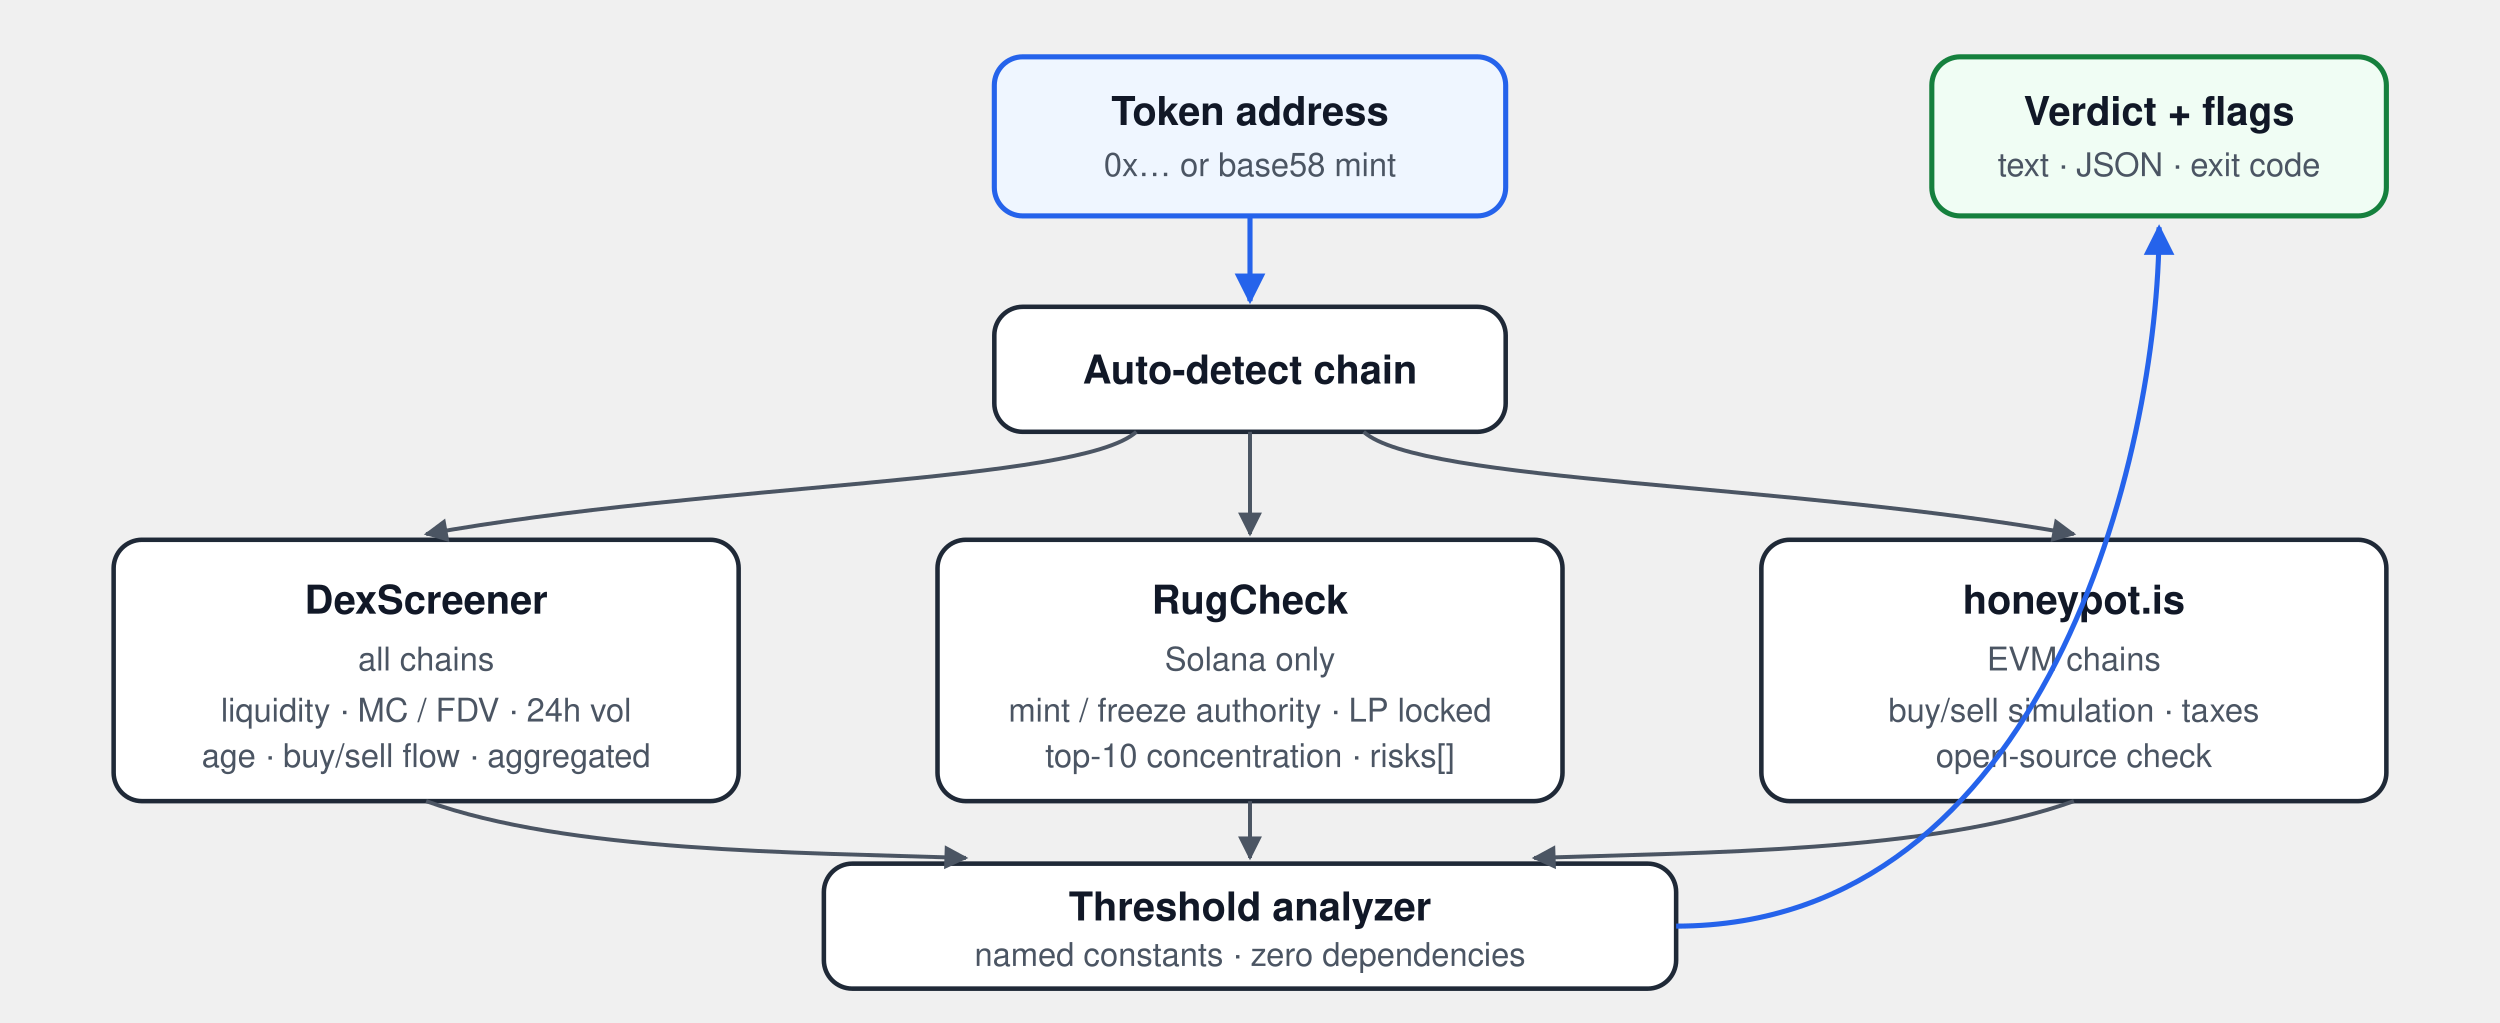
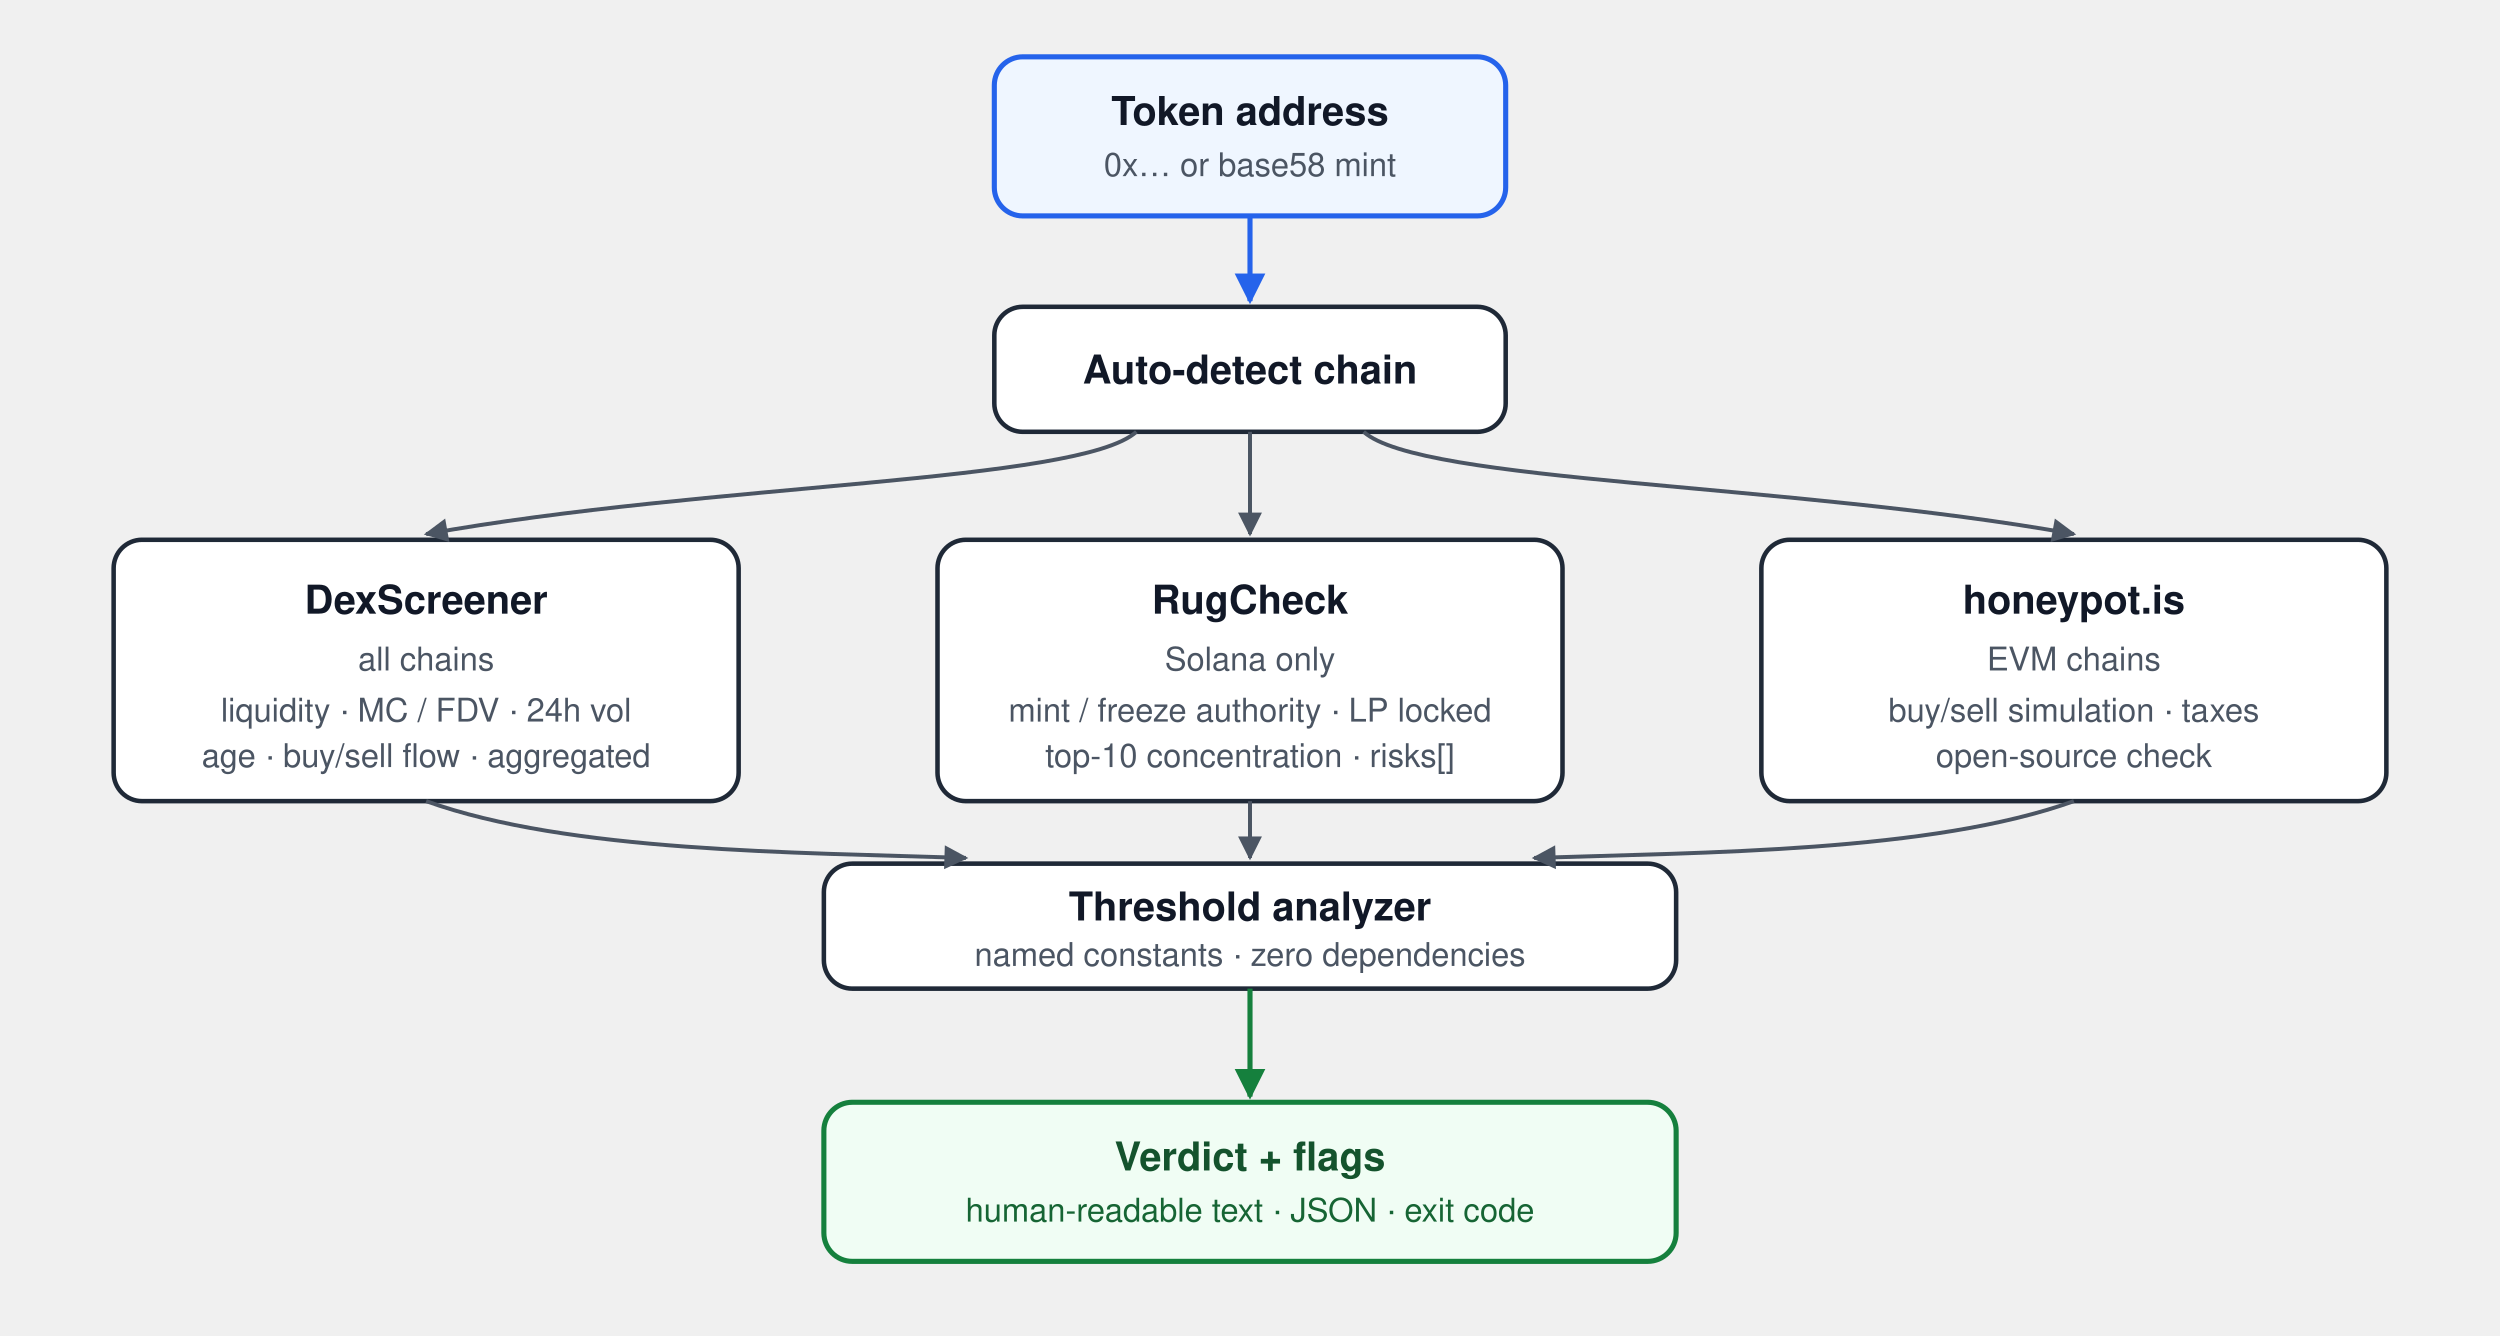
- <svg xmlns="http://www.w3.org/2000/svg" viewBox="0 0 880 360" font-family="ui-sans-serif, -apple-system, BlinkMacSystemFont, 'Segoe UI', Helvetica, Arial, sans-serif">
+ <svg xmlns="http://www.w3.org/2000/svg" viewBox="0 0 880 470" font-family="ui-sans-serif, -apple-system, BlinkMacSystemFont, 'Segoe UI', Helvetica, Arial, sans-serif">
  <style>
    .box { fill: #ffffff; stroke: #1f2937; stroke-width: 1.6; }
    .accent { fill: #eff6ff; stroke: #2563eb; stroke-width: 1.8; }
    .verdict { fill: #f0fdf4; stroke: #15803d; stroke-width: 1.8; }
    .label { fill: #111827; font-size: 14px; font-weight: 600; }
+     .label-out { fill: #14532d; font-size: 14px; font-weight: 600; }
    .sub   { fill: #4b5563; font-size: 11.5px; font-weight: 400; }
+     .sub-out { fill: #166534; font-size: 11.5px; font-weight: 400; }
    .arrow { stroke: #4b5563; stroke-width: 1.4; fill: none; marker-end: url(#arrow); }
    .arrow-thick { stroke: #2563eb; stroke-width: 1.8; fill: none; marker-end: url(#arrow-blue); }
-     .meta { fill: #6b7280; font-size: 12px; font-style: italic; }
+     .arrow-out { stroke: #15803d; stroke-width: 1.8; fill: none; marker-end: url(#arrow-green); }
  </style>
  <defs>
    <marker id="arrow" viewBox="0 0 10 10" refX="9" refY="5" markerWidth="6" markerHeight="6" orient="auto">
      <path d="M 0 0 L 10 5 L 0 10 z" fill="#4b5563" />
    </marker>
    <marker id="arrow-blue" viewBox="0 0 10 10" refX="9" refY="5" markerWidth="6" markerHeight="6" orient="auto">
      <path d="M 0 0 L 10 5 L 0 10 z" fill="#2563eb" />
    </marker>
+     <marker id="arrow-green" viewBox="0 0 10 10" refX="9" refY="5" markerWidth="6" markerHeight="6" orient="auto">
+       <path d="M 0 0 L 10 5 L 0 10 z" fill="#15803d" />
+     </marker>
  </defs>
  <rect class="accent" x="350" y="20" width="180" height="56" rx="10" />
  <text class="label" x="440" y="44" text-anchor="middle">Token address</text>
  <text class="sub" x="440" y="62" text-anchor="middle">0x… or base58 mint</text>
+   <line class="arrow-thick" x1="440" y1="76" x2="440" y2="106" />
  <rect class="box" x="350" y="108" width="180" height="44" rx="10" />
  <text class="label" x="440" y="135" text-anchor="middle">Auto-detect chain</text>
-   <line class="arrow-thick" x1="440" y1="76" x2="440" y2="106" />
  <rect class="box" x="40" y="190" width="220" height="92" rx="10" />
  <text class="label" x="150" y="216" text-anchor="middle">DexScreener</text>
  <text class="sub" x="150" y="236" text-anchor="middle">all chains</text>
  <text class="sub" x="150" y="254" text-anchor="middle">liquidity · MC / FDV · 24h vol</text>
  <text class="sub" x="150" y="270" text-anchor="middle">age · buy/sell flow · aggregated</text>
  <rect class="box" x="330" y="190" width="220" height="92" rx="10" />
  <text class="label" x="440" y="216" text-anchor="middle">RugCheck</text>
  <text class="sub" x="440" y="236" text-anchor="middle">Solana only</text>
  <text class="sub" x="440" y="254" text-anchor="middle">mint / freeze authority · LP locked</text>
  <text class="sub" x="440" y="270" text-anchor="middle">top-10 concentration · risks[]</text>
  <rect class="box" x="620" y="190" width="220" height="92" rx="10" />
  <text class="label" x="730" y="216" text-anchor="middle">honeypot.is</text>
  <text class="sub" x="730" y="236" text-anchor="middle">EVM chains</text>
  <text class="sub" x="730" y="254" text-anchor="middle">buy/sell simulation · taxes</text>
  <text class="sub" x="730" y="270" text-anchor="middle">open-source check</text>
  <path class="arrow" d="M 400 152 C 380 170 250 170 150 188" />
  <line class="arrow" x1="440" y1="152" x2="440" y2="188" />
  <path class="arrow" d="M 480 152 C 500 170 630 170 730 188" />
  <rect class="box" x="290" y="304" width="300" height="44" rx="10" />
  <text class="label" x="440" y="324" text-anchor="middle">Threshold analyzer</text>
  <text class="sub" x="440" y="340" text-anchor="middle">named constants · zero dependencies</text>
  <path class="arrow" d="M 150 282 C 200 300 280 300 340 302" />
  <line class="arrow" x1="440" y1="282" x2="440" y2="302" />
  <path class="arrow" d="M 730 282 C 680 300 600 300 540 302" />
-   <rect class="verdict" x="680" y="20" width="160" height="56" rx="10" />
-   <text class="label" x="760" y="44" text-anchor="middle">Verdict + flags</text>
-   <text class="sub" x="760" y="62" text-anchor="middle">text · JSON · exit code</text>
-   <path class="arrow-thick" d="M 590 326 C 720 326 760 160 760 80" />
-   <text class="meta" x="440" y="14" text-anchor="middle" />
+   <line class="arrow-out" x1="440" y1="348" x2="440" y2="386" />
+   <rect class="verdict" x="290" y="388" width="300" height="56" rx="10" />
+   <text class="label-out" x="440" y="412" text-anchor="middle">Verdict + flags</text>
+   <text class="sub-out" x="440" y="430" text-anchor="middle">human-readable text · JSON · exit code</text>
</svg>
